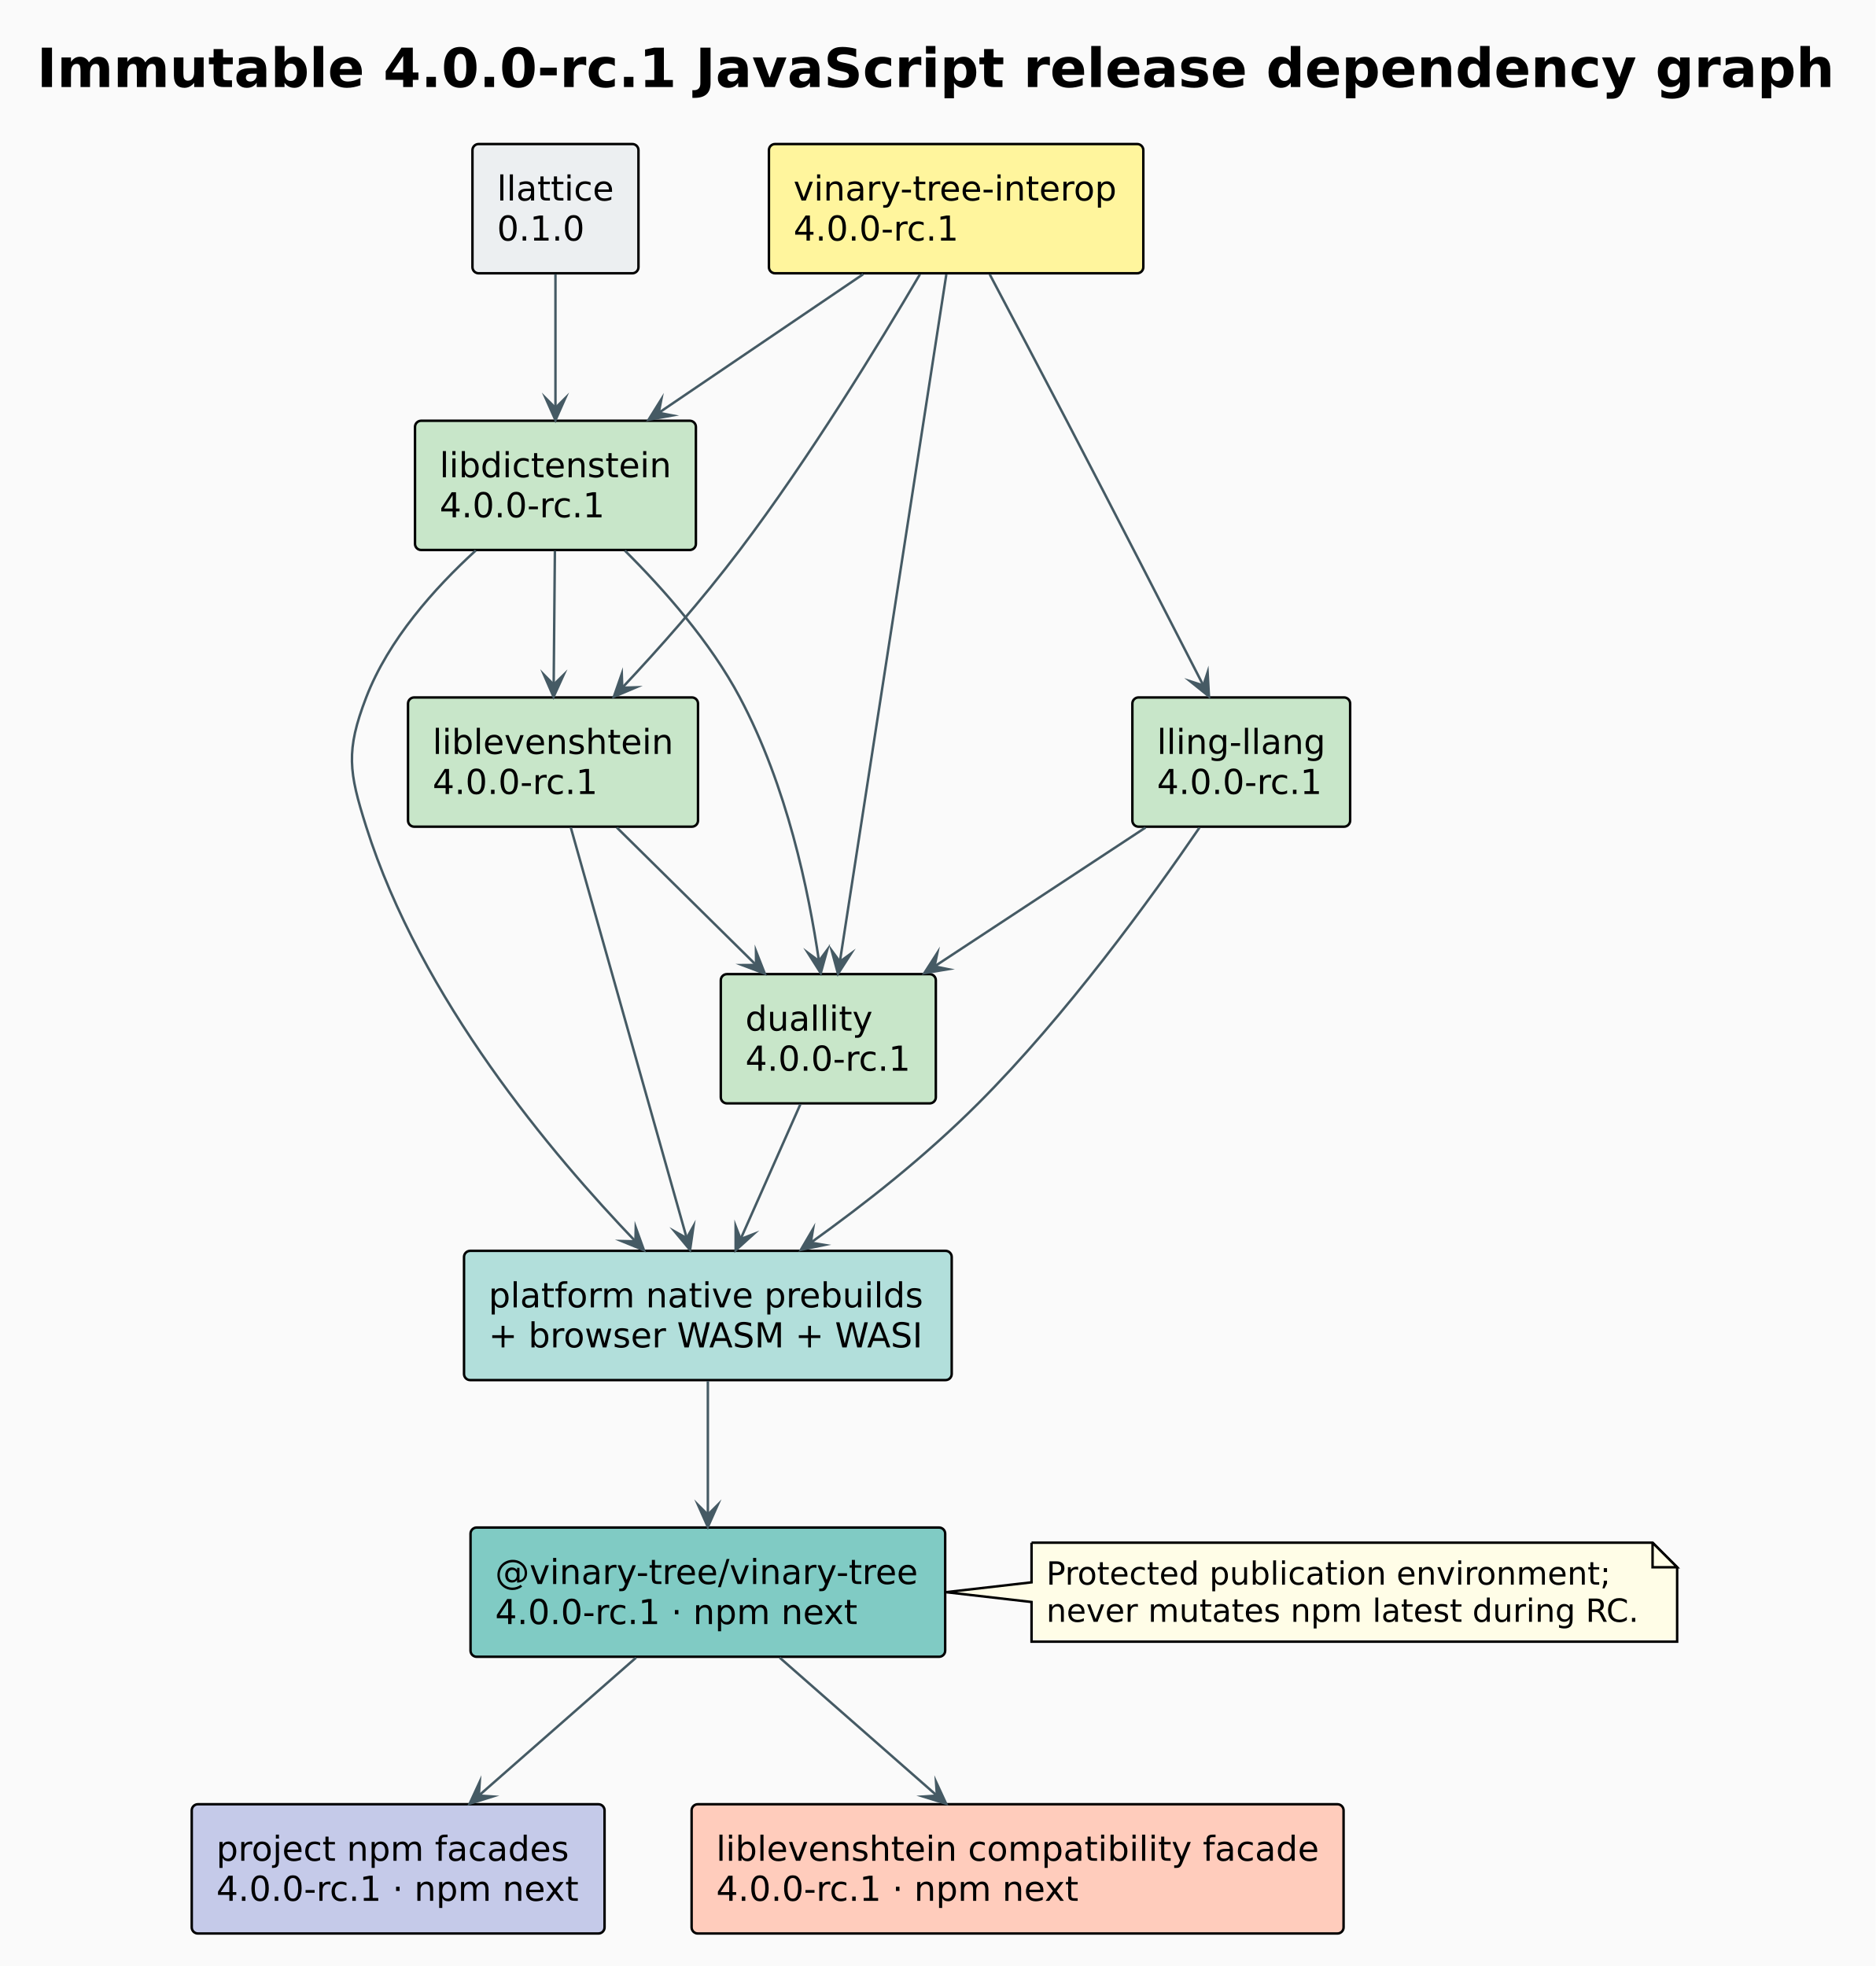
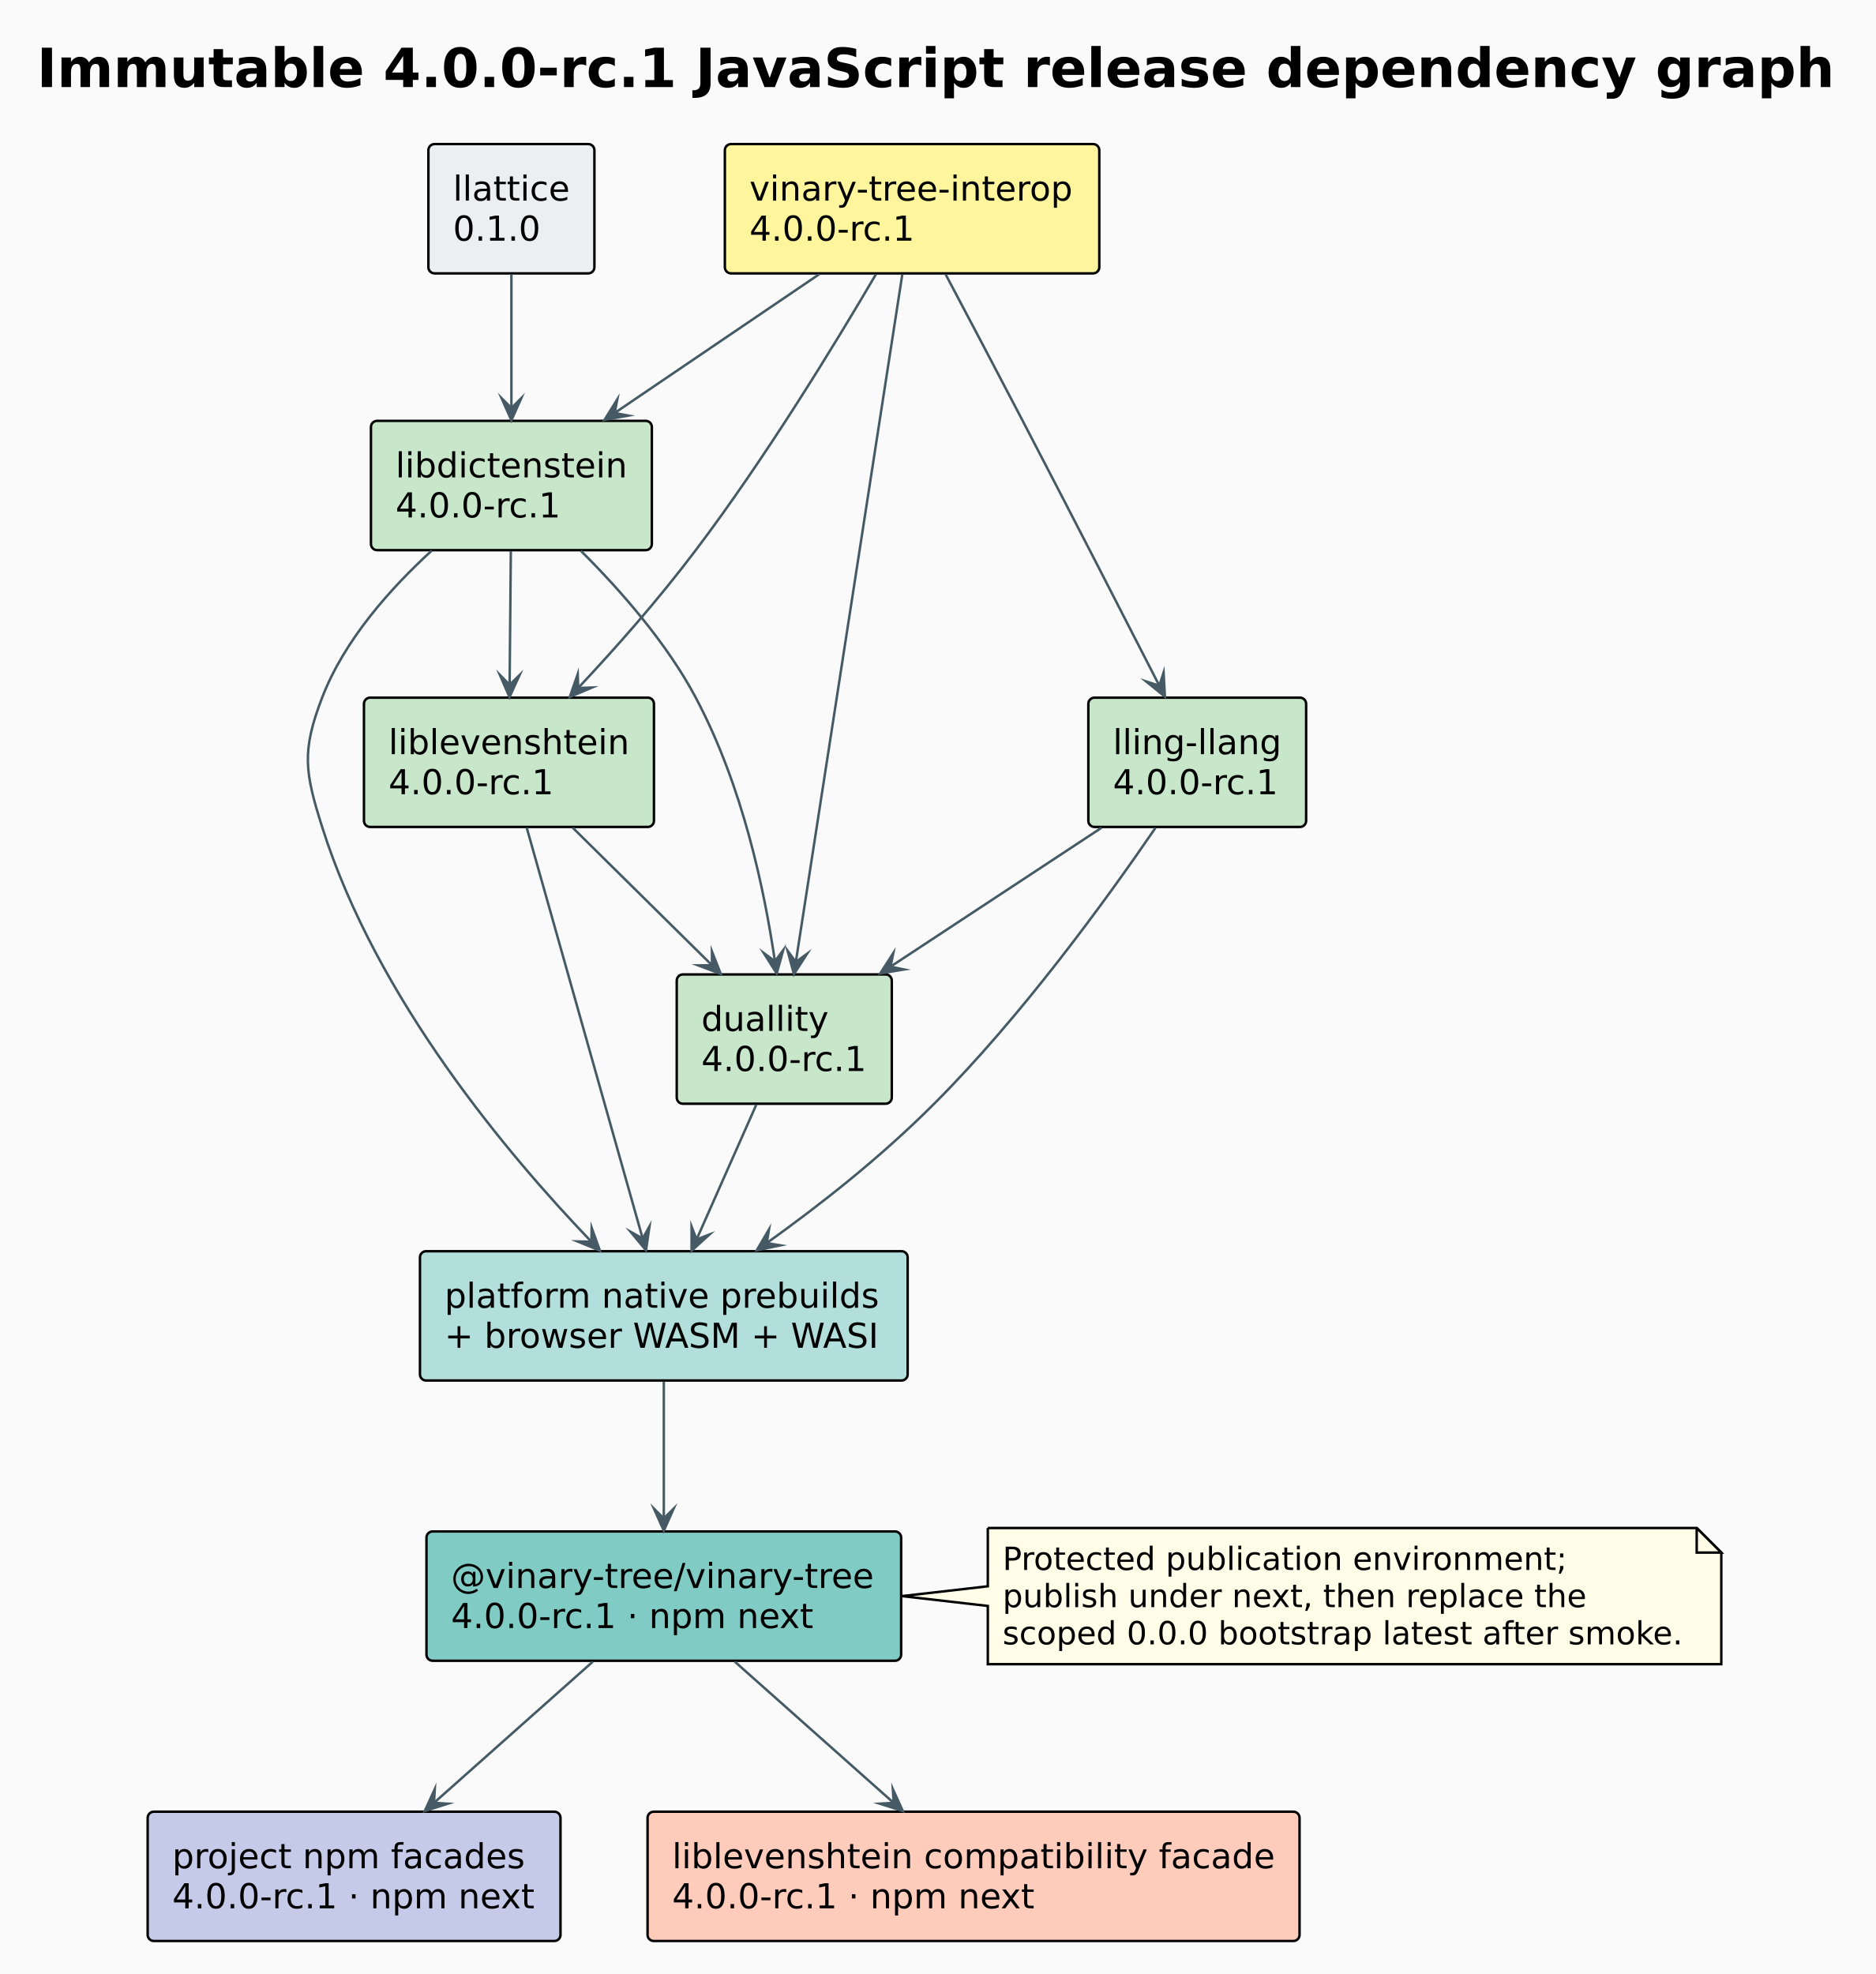
- <svg xmlns="http://www.w3.org/2000/svg" contentStyleType="text/css" data-diagram-type="DESCRIPTION" height="800px" preserveAspectRatio="none" style="width:763px;height:800px;background:#FAFAFA;" version="1.1" viewBox="0 0 763 800" width="763px" zoomAndPan="magnify">
+ <svg xmlns="http://www.w3.org/2000/svg" contentStyleType="text/css" data-diagram-type="DESCRIPTION" height="803px" preserveAspectRatio="none" style="width:763px;height:803px;background:#FAFAFA;" version="1.1" viewBox="0 0 763 803" width="763px" zoomAndPan="magnify">
  <defs />
  <g>
-     <rect fill="#FAFAFA" height="800" style="stroke:none;stroke-width:1;" width="763" x="0" y="0" />
+     <rect fill="#FAFAFA" height="803" style="stroke:none;stroke-width:1;" width="763" x="0" y="0" />
    <g class="title" data-source-line="6">
      <text fill="#000000" font-family="DejaVu Sans" font-size="22" font-weight="700" lengthAdjust="spacing" textLength="731.307" x="15" y="35.421">Immutable 4.0.0-rc.1 JavaScript release dependency graph</text>
    </g>
    <g class="entity" data-qualified-name="lattice" data-source-line="8" id="ent0001">
-       <rect fill="#ECEFF1" height="52.594" rx="2.5" ry="2.5" style="stroke:#000000;stroke-width:1;" width="67.537" x="192.204" y="58.609" />
-       <text fill="#000000" font-family="DejaVu Sans" font-size="14" lengthAdjust="spacing" textLength="47.537" x="202.204" y="81.605">llattice</text>
-       <text fill="#000000" font-family="DejaVu Sans" font-size="14" lengthAdjust="spacing" textLength="35.622" x="202.204" y="97.901">0.1.0</text>
+       <rect fill="#ECEFF1" height="52.594" rx="2.5" ry="2.5" style="stroke:#000000;stroke-width:1;" width="67.537" x="174.273" y="58.609" />
+       <text fill="#000000" font-family="DejaVu Sans" font-size="14" lengthAdjust="spacing" textLength="47.537" x="184.273" y="81.605">llattice</text>
+       <text fill="#000000" font-family="DejaVu Sans" font-size="14" lengthAdjust="spacing" textLength="35.622" x="184.273" y="97.901">0.1.0</text>
    </g>
    <g class="entity" data-qualified-name="interop" data-source-line="9" id="ent0002">
-       <rect fill="#FFF59D" height="52.594" rx="2.5" ry="2.5" style="stroke:#000000;stroke-width:1;" width="152.316" x="312.814" y="58.609" />
-       <text fill="#000000" font-family="DejaVu Sans" font-size="14" lengthAdjust="spacing" textLength="132.316" x="322.814" y="81.605">vinary-tree-interop</text>
-       <text fill="#000000" font-family="DejaVu Sans" font-size="14" lengthAdjust="spacing" textLength="67.484" x="322.814" y="97.901">4.0.0-rc.1</text>
+       <rect fill="#FFF59D" height="52.594" rx="2.5" ry="2.5" style="stroke:#000000;stroke-width:1;" width="152.316" x="294.883" y="58.609" />
+       <text fill="#000000" font-family="DejaVu Sans" font-size="14" lengthAdjust="spacing" textLength="132.316" x="304.883" y="81.605">vinary-tree-interop</text>
+       <text fill="#000000" font-family="DejaVu Sans" font-size="14" lengthAdjust="spacing" textLength="67.484" x="304.883" y="97.901">4.0.0-rc.1</text>
    </g>
    <g class="entity" data-qualified-name="dict" data-source-line="10" id="ent0003">
-       <rect fill="#C8E6C9" height="52.594" rx="2.5" ry="2.5" style="stroke:#000000;stroke-width:1;" width="114.274" x="168.834" y="171.209" />
-       <text fill="#000000" font-family="DejaVu Sans" font-size="14" lengthAdjust="spacing" textLength="94.274" x="178.834" y="194.204">libdictenstein</text>
-       <text fill="#000000" font-family="DejaVu Sans" font-size="14" lengthAdjust="spacing" textLength="67.484" x="178.834" y="210.501">4.0.0-rc.1</text>
+       <rect fill="#C8E6C9" height="52.594" rx="2.5" ry="2.5" style="stroke:#000000;stroke-width:1;" width="114.274" x="150.903" y="171.199" />
+       <text fill="#000000" font-family="DejaVu Sans" font-size="14" lengthAdjust="spacing" textLength="94.274" x="160.903" y="194.195">libdictenstein</text>
+       <text fill="#000000" font-family="DejaVu Sans" font-size="14" lengthAdjust="spacing" textLength="67.484" x="160.903" y="210.491">4.0.0-rc.1</text>
    </g>
    <g class="entity" data-qualified-name="lev" data-source-line="11" id="ent0004">
-       <rect fill="#C8E6C9" height="52.594" rx="2.5" ry="2.5" style="stroke:#000000;stroke-width:1;" width="117.973" x="165.994" y="283.799" />
-       <text fill="#000000" font-family="DejaVu Sans" font-size="14" lengthAdjust="spacing" textLength="97.973" x="175.994" y="306.795">liblevenshtein</text>
-       <text fill="#000000" font-family="DejaVu Sans" font-size="14" lengthAdjust="spacing" textLength="67.484" x="175.994" y="323.091">4.0.0-rc.1</text>
+       <rect fill="#C8E6C9" height="52.594" rx="2.5" ry="2.5" style="stroke:#000000;stroke-width:1;" width="117.973" x="148.063" y="283.799" />
+       <text fill="#000000" font-family="DejaVu Sans" font-size="14" lengthAdjust="spacing" textLength="97.973" x="158.063" y="306.795">liblevenshtein</text>
+       <text fill="#000000" font-family="DejaVu Sans" font-size="14" lengthAdjust="spacing" textLength="67.484" x="158.063" y="323.091">4.0.0-rc.1</text>
    </g>
    <g class="entity" data-qualified-name="lling" data-source-line="12" id="ent0005">
-       <rect fill="#C8E6C9" height="52.594" rx="2.5" ry="2.5" style="stroke:#000000;stroke-width:1;" width="88.599" x="460.674" y="283.799" />
-       <text fill="#000000" font-family="DejaVu Sans" font-size="14" lengthAdjust="spacing" textLength="68.599" x="470.674" y="306.795">lling-llang</text>
-       <text fill="#000000" font-family="DejaVu Sans" font-size="14" lengthAdjust="spacing" textLength="67.484" x="470.674" y="323.091">4.0.0-rc.1</text>
+       <rect fill="#C8E6C9" height="52.594" rx="2.5" ry="2.5" style="stroke:#000000;stroke-width:1;" width="88.599" x="442.743" y="283.799" />
+       <text fill="#000000" font-family="DejaVu Sans" font-size="14" lengthAdjust="spacing" textLength="68.599" x="452.743" y="306.795">lling-llang</text>
+       <text fill="#000000" font-family="DejaVu Sans" font-size="14" lengthAdjust="spacing" textLength="67.484" x="452.743" y="323.091">4.0.0-rc.1</text>
    </g>
    <g class="entity" data-qualified-name="dual" data-source-line="13" id="ent0006">
-       <rect fill="#C8E6C9" height="52.594" rx="2.5" ry="2.5" style="stroke:#000000;stroke-width:1;" width="87.484" x="293.234" y="396.389" />
-       <text fill="#000000" font-family="DejaVu Sans" font-size="14" lengthAdjust="spacing" textLength="51.782" x="303.234" y="419.385">duallity</text>
-       <text fill="#000000" font-family="DejaVu Sans" font-size="14" lengthAdjust="spacing" textLength="67.484" x="303.234" y="435.681">4.0.0-rc.1</text>
+       <rect fill="#C8E6C9" height="52.594" rx="2.5" ry="2.5" style="stroke:#000000;stroke-width:1;" width="87.484" x="275.303" y="396.389" />
+       <text fill="#000000" font-family="DejaVu Sans" font-size="14" lengthAdjust="spacing" textLength="51.782" x="285.303" y="419.385">duallity</text>
+       <text fill="#000000" font-family="DejaVu Sans" font-size="14" lengthAdjust="spacing" textLength="67.484" x="285.303" y="435.681">4.0.0-rc.1</text>
    </g>
    <g class="entity" data-qualified-name="artifacts" data-source-line="14" id="ent0007">
-       <rect fill="#B2DFDB" height="52.594" rx="2.5" ry="2.5" style="stroke:#000000;stroke-width:1;" width="198.404" x="188.774" y="508.989" />
-       <text fill="#000000" font-family="DejaVu Sans" font-size="14" lengthAdjust="spacing" textLength="177.338" x="198.774" y="531.985">platform native prebuilds</text>
-       <text fill="#000000" font-family="DejaVu Sans" font-size="14" lengthAdjust="spacing" textLength="178.404" x="198.774" y="548.281">+ browser WASM + WASI</text>
+       <rect fill="#B2DFDB" height="52.594" rx="2.5" ry="2.5" style="stroke:#000000;stroke-width:1;" width="198.404" x="170.843" y="508.979" />
+       <text fill="#000000" font-family="DejaVu Sans" font-size="14" lengthAdjust="spacing" textLength="177.338" x="180.843" y="531.975">platform native prebuilds</text>
+       <text fill="#000000" font-family="DejaVu Sans" font-size="14" lengthAdjust="spacing" textLength="178.404" x="180.843" y="548.271">+ browser WASM + WASI</text>
    </g>
    <g class="entity" data-qualified-name="runtime" data-source-line="15" id="ent0008">
-       <rect fill="#80CBC4" height="52.594" rx="2.5" ry="2.5" style="stroke:#000000;stroke-width:1;" width="193.1" x="191.424" y="621.579" />
-       <text fill="#000000" font-family="DejaVu Sans" font-size="14" lengthAdjust="spacing" textLength="173.1" x="201.424" y="644.574">@vinary-tree/vinary-tree</text>
-       <text fill="#000000" font-family="DejaVu Sans" font-size="14" lengthAdjust="spacing" textLength="147.943" x="201.424" y="660.871">4.0.0-rc.1 · npm next</text>
+       <rect fill="#80CBC4" height="52.594" rx="2.5" ry="2.5" style="stroke:#000000;stroke-width:1;" width="193.1" x="173.493" y="622.979" />
+       <text fill="#000000" font-family="DejaVu Sans" font-size="14" lengthAdjust="spacing" textLength="173.1" x="183.493" y="645.975">@vinary-tree/vinary-tree</text>
+       <text fill="#000000" font-family="DejaVu Sans" font-size="14" lengthAdjust="spacing" textLength="147.943" x="183.493" y="662.271">4.0.0-rc.1 · npm next</text>
    </g>
    <g class="entity" data-qualified-name="facades" data-source-line="16" id="ent0009">
-       <rect fill="#C5CAE9" height="52.594" rx="2.5" ry="2.5" style="stroke:#000000;stroke-width:1;" width="167.943" x="78.004" y="734.179" />
-       <text fill="#000000" font-family="DejaVu Sans" font-size="14" lengthAdjust="spacing" textLength="143.773" x="88.004" y="757.174">project npm facades</text>
-       <text fill="#000000" font-family="DejaVu Sans" font-size="14" lengthAdjust="spacing" textLength="147.943" x="88.004" y="773.471">4.0.0-rc.1 · npm next</text>
+       <rect fill="#C5CAE9" height="52.594" rx="2.5" ry="2.5" style="stroke:#000000;stroke-width:1;" width="167.943" x="60.073" y="736.979" />
+       <text fill="#000000" font-family="DejaVu Sans" font-size="14" lengthAdjust="spacing" textLength="143.773" x="70.073" y="759.975">project npm facades</text>
+       <text fill="#000000" font-family="DejaVu Sans" font-size="14" lengthAdjust="spacing" textLength="147.943" x="70.073" y="776.271">4.0.0-rc.1 · npm next</text>
    </g>
    <g class="entity" data-qualified-name="legacy" data-source-line="17" id="ent0010">
-       <rect fill="#FFCCBC" height="52.594" rx="2.5" ry="2.5" style="stroke:#000000;stroke-width:1;" width="265.232" x="281.364" y="734.179" />
-       <text fill="#000000" font-family="DejaVu Sans" font-size="14" lengthAdjust="spacing" textLength="245.232" x="291.364" y="757.174">liblevenshtein compatibility facade</text>
-       <text fill="#000000" font-family="DejaVu Sans" font-size="14" lengthAdjust="spacing" textLength="147.943" x="291.364" y="773.471">4.0.0-rc.1 · npm next</text>
+       <rect fill="#FFCCBC" height="52.594" rx="2.5" ry="2.5" style="stroke:#000000;stroke-width:1;" width="265.232" x="263.433" y="736.979" />
+       <text fill="#000000" font-family="DejaVu Sans" font-size="14" lengthAdjust="spacing" textLength="245.232" x="273.433" y="759.975">liblevenshtein compatibility facade</text>
+       <text fill="#000000" font-family="DejaVu Sans" font-size="14" lengthAdjust="spacing" textLength="147.943" x="273.433" y="776.271">4.0.0-rc.1 · npm next</text>
    </g>
    <g class="entity" data-qualified-name="GMN27" data-source-line="37" id="ent0028">
-       <path d="M419.654,627.749 L419.654,643.879 L384.804,647.879 L419.654,651.879 L419.654,668.015 A0,0 0 0 0 419.654,668.015 L682.303,668.015 A0,0 0 0 0 682.303,668.015 L682.303,637.749 L672.303,627.749 L419.654,627.749 A0,0 0 0 0 419.654,627.749" fill="#FFFDE7" style="stroke:#000000;stroke-width:1;" />
-       <path d="M672.303,627.749 L672.303,637.749 L682.303,637.749 L672.303,627.749" fill="#FFFDE7" style="stroke:#000000;stroke-width:1;" />
-       <text fill="#000000" font-family="DejaVu Sans" font-size="13" lengthAdjust="spacing" textLength="230.433" x="425.654" y="644.816">Protected publication environment;</text>
-       <text fill="#000000" font-family="DejaVu Sans" font-size="13" lengthAdjust="spacing" textLength="241.649" x="425.654" y="659.949">never mutates npm latest during RC.</text>
+       <path d="M401.853,621.579 L401.853,645.279 L366.913,649.279 L401.853,653.279 L401.853,676.978 A0,0 0 0 0 401.853,676.978 L700.233,676.978 A0,0 0 0 0 700.233,676.978 L700.233,631.579 L690.233,621.579 L401.853,621.579 A0,0 0 0 0 401.853,621.579" fill="#FFFDE7" style="stroke:#000000;stroke-width:1;" />
+       <path d="M690.233,621.579 L690.233,631.579 L700.233,631.579 L690.233,621.579" fill="#FFFDE7" style="stroke:#000000;stroke-width:1;" />
+       <text fill="#000000" font-family="DejaVu Sans" font-size="13" lengthAdjust="spacing" textLength="230.433" x="407.853" y="638.646">Protected publication environment;</text>
+       <text fill="#000000" font-family="DejaVu Sans" font-size="13" lengthAdjust="spacing" textLength="238.101" x="407.853" y="653.779">publish under next, then replace the</text>
+       <text fill="#000000" font-family="DejaVu Sans" font-size="13" lengthAdjust="spacing" textLength="277.38" x="407.853" y="668.912">scoped 0.0.0 bootstrap latest after smoke.</text>
    </g>
    <g class="link" data-entity-1="ent0001" data-entity-2="ent0003" data-link-type="dependency" data-source-line="19" id="lnk11">
-       <path d="M225.974,111.559 C225.974,129.429 225.974,148.159 225.974,165.989" fill="none" id="lattice-to-dict" style="stroke:#455A64;stroke-width:1;" />
-       <polygon fill="#455A64" points="225.974,170.989,229.974,161.989,225.974,165.989,221.974,161.989,225.974,170.989" style="stroke:#455A64;stroke-width:1;stroke-linejoin:miter;stroke-miterlimit:10;" />
+       <path d="M208.043,111.559 C208.043,129.419 208.043,148.149 208.043,165.989" fill="none" id="lattice-to-dict" style="stroke:#455A64;stroke-width:1;" />
+       <polygon fill="#455A64" points="208.043,170.989,212.043,161.989,208.043,165.989,204.043,161.989,208.043,170.989" style="stroke:#455A64;stroke-width:1;stroke-linejoin:miter;stroke-miterlimit:10;" />
    </g>
    <g class="link" data-entity-1="ent0002" data-entity-2="ent0003" data-link-type="dependency" data-source-line="20" id="lnk12">
-       <path d="M351.174,111.559 C324.934,129.359 294.252,150.183 267.992,167.993" fill="none" id="interop-to-dict" style="stroke:#455A64;stroke-width:1;" />
-       <polygon fill="#455A64" points="263.854,170.799,273.548,169.058,267.992,167.993,269.057,162.437,263.854,170.799" style="stroke:#455A64;stroke-width:1;stroke-linejoin:miter;stroke-miterlimit:10;" />
+       <path d="M333.243,111.559 C307.003,129.359 276.321,150.172 250.061,167.992" fill="none" id="interop-to-dict" style="stroke:#455A64;stroke-width:1;" />
+       <polygon fill="#455A64" points="245.923,170.799,255.617,169.056,250.061,167.992,251.125,162.436,245.923,170.799" style="stroke:#455A64;stroke-width:1;stroke-linejoin:miter;stroke-miterlimit:10;" />
    </g>
    <g class="link" data-entity-1="ent0002" data-entity-2="ent0004" data-link-type="dependency" data-source-line="21" id="lnk13">
-       <path d="M374.244,111.629 C357.634,139.959 329.254,186.439 300.974,223.799 C285.054,244.829 268.584,263.392 253.143,279.862" fill="none" id="interop-to-lev" style="stroke:#455A64;stroke-width:1;" />
-       <polygon fill="#455A64" points="249.724,283.509,258.797,279.679,253.143,279.862,252.961,274.208,249.724,283.509" style="stroke:#455A64;stroke-width:1;stroke-linejoin:miter;stroke-miterlimit:10;" />
+       <path d="M356.313,111.629 C339.703,139.949 311.323,186.429 283.043,223.799 C267.123,244.829 250.652,263.381 235.212,279.861" fill="none" id="interop-to-lev" style="stroke:#455A64;stroke-width:1;" />
+       <polygon fill="#455A64" points="231.793,283.509,240.866,279.676,235.212,279.861,235.028,274.207,231.793,283.509" style="stroke:#455A64;stroke-width:1;stroke-linejoin:miter;stroke-miterlimit:10;" />
    </g>
    <g class="link" data-entity-1="ent0002" data-entity-2="ent0005" data-link-type="dependency" data-source-line="22" id="lnk14">
-       <path d="M402.634,111.629 C411.584,128.539 423.524,151.159 433.974,171.209 C454.324,210.249 475.365,251.219 489.555,278.939" fill="none" id="interop-to-lling" style="stroke:#455A64;stroke-width:1;" />
-       <polygon fill="#455A64" points="491.834,283.389,491.293,273.555,489.555,278.939,484.172,277.201,491.834,283.389" style="stroke:#455A64;stroke-width:1;stroke-linejoin:miter;stroke-miterlimit:10;" />
+       <path d="M384.703,111.629 C393.653,128.529 405.593,151.159 416.043,171.199 C436.393,210.239 457.436,251.208 471.626,278.938" fill="none" id="interop-to-lling" style="stroke:#455A64;stroke-width:1;" />
+       <polygon fill="#455A64" points="473.903,283.389,473.364,273.555,471.626,278.938,466.243,277.2,473.903,283.389" style="stroke:#455A64;stroke-width:1;stroke-linejoin:miter;stroke-miterlimit:10;" />
    </g>
    <g class="link" data-entity-1="ent0002" data-entity-2="ent0006" data-link-type="dependency" data-source-line="23" id="lnk15">
-       <path d="M384.984,111.699 C375.274,174.359 351.319,329.058 341.679,391.328" fill="none" id="interop-to-dual" style="stroke:#455A64;stroke-width:1;" />
-       <polygon fill="#455A64" points="340.914,396.269,346.244,387.987,341.679,391.328,338.338,386.763,340.914,396.269" style="stroke:#455A64;stroke-width:1;stroke-linejoin:miter;stroke-miterlimit:10;" />
+       <path d="M367.053,111.699 C357.343,174.349 333.388,329.058 323.748,391.328" fill="none" id="interop-to-dual" style="stroke:#455A64;stroke-width:1;" />
+       <polygon fill="#455A64" points="322.983,396.269,328.313,387.987,323.748,391.328,320.407,386.763,322.983,396.269" style="stroke:#455A64;stroke-width:1;stroke-linejoin:miter;stroke-miterlimit:10;" />
    </g>
    <g class="link" data-entity-1="ent0003" data-entity-2="ent0004" data-link-type="dependency" data-source-line="24" id="lnk16">
-       <path d="M225.744,224.149 C225.584,242.019 225.409,260.75 225.249,278.59" fill="none" id="dict-to-lev" style="stroke:#455A64;stroke-width:1;" />
-       <polygon fill="#455A64" points="225.204,283.589,229.284,274.626,225.249,278.59,221.285,274.554,225.204,283.589" style="stroke:#455A64;stroke-width:1;stroke-linejoin:miter;stroke-miterlimit:10;" />
+       <path d="M207.813,224.149 C207.653,242.019 207.478,260.75 207.318,278.58" fill="none" id="dict-to-lev" style="stroke:#455A64;stroke-width:1;" />
+       <polygon fill="#455A64" points="207.273,283.579,211.354,274.616,207.318,278.58,203.354,274.544,207.273,283.579" style="stroke:#455A64;stroke-width:1;stroke-linejoin:miter;stroke-miterlimit:10;" />
    </g>
    <g class="link" data-entity-1="ent0003" data-entity-2="ent0006" data-link-type="dependency" data-source-line="25" id="lnk17">
-       <path d="M254.224,224.069 C270.094,239.849 289.044,261.339 300.974,283.799 C320.244,320.069 328.934,362.333 333.174,391.053" fill="none" id="dict-to-dual" style="stroke:#455A64;stroke-width:1;" />
-       <polygon fill="#455A64" points="333.904,395.999,336.546,386.512,333.174,391.053,328.632,387.68,333.904,395.999" style="stroke:#455A64;stroke-width:1;stroke-linejoin:miter;stroke-miterlimit:10;" />
+       <path d="M236.293,224.059 C252.163,239.849 271.113,261.329 283.043,283.799 C302.313,320.069 311.003,362.333 315.243,391.043" fill="none" id="dict-to-dual" style="stroke:#455A64;stroke-width:1;" />
+       <polygon fill="#455A64" points="315.973,395.989,318.616,386.502,315.243,391.043,310.701,387.67,315.973,395.989" style="stroke:#455A64;stroke-width:1;stroke-linejoin:miter;stroke-miterlimit:10;" />
    </g>
    <g class="link" data-entity-1="ent0004" data-entity-2="ent0006" data-link-type="dependency" data-source-line="26" id="lnk18">
-       <path d="M250.954,336.749 C269.044,354.619 289.516,374.827 307.586,392.667" fill="none" id="lev-to-dual" style="stroke:#455A64;stroke-width:1;" />
-       <polygon fill="#455A64" points="311.144,396.179,307.55,387.01,307.586,392.667,301.929,392.703,311.144,396.179" style="stroke:#455A64;stroke-width:1;stroke-linejoin:miter;stroke-miterlimit:10;" />
+       <path d="M233.023,336.739 C251.113,354.609 271.585,374.827 289.655,392.667" fill="none" id="lev-to-dual" style="stroke:#455A64;stroke-width:1;" />
+       <polygon fill="#455A64" points="293.213,396.179,289.619,387.01,289.655,392.667,283.998,392.703,293.213,396.179" style="stroke:#455A64;stroke-width:1;stroke-linejoin:miter;stroke-miterlimit:10;" />
    </g>
    <g class="link" data-entity-1="ent0005" data-entity-2="ent0006" data-link-type="dependency" data-source-line="27" id="lnk19">
-       <path d="M466.014,336.749 C438.964,354.549 407.26,375.419 380.2,393.239" fill="none" id="lling-to-dual" style="stroke:#455A64;stroke-width:1;" />
-       <polygon fill="#455A64" points="376.024,395.989,385.74,394.38,380.2,393.239,381.34,387.699,376.024,395.989" style="stroke:#455A64;stroke-width:1;stroke-linejoin:miter;stroke-miterlimit:10;" />
+       <path d="M448.083,336.739 C421.033,354.549 389.33,375.421 362.27,393.231" fill="none" id="lling-to-dual" style="stroke:#455A64;stroke-width:1;" />
+       <polygon fill="#455A64" points="358.093,395.979,367.81,394.373,362.27,393.231,363.412,387.69,358.093,395.979" style="stroke:#455A64;stroke-width:1;stroke-linejoin:miter;stroke-miterlimit:10;" />
    </g>
    <g class="link" data-entity-1="ent0003" data-entity-2="ent0007" data-link-type="dependency" data-source-line="28" id="lnk20">
-       <path d="M193.554,223.999 C176.794,239.309 157.994,260.339 148.974,283.799 C140.584,305.619 141.934,314.109 148.974,336.389 C171.184,406.649 224.814,469.97 258.514,505.12" fill="none" id="dict-to-artifacts" style="stroke:#455A64;stroke-width:1;" />
-       <polygon fill="#455A64" points="261.974,508.729,258.633,499.465,258.514,505.12,252.858,505.001,261.974,508.729" style="stroke:#455A64;stroke-width:1;stroke-linejoin:miter;stroke-miterlimit:10;" />
+       <path d="M175.623,223.999 C158.863,239.309 140.063,260.339 131.043,283.799 C122.653,305.609 124.003,314.099 131.043,336.389 C153.253,406.649 206.883,469.97 240.583,505.12" fill="none" id="dict-to-artifacts" style="stroke:#455A64;stroke-width:1;" />
+       <polygon fill="#455A64" points="244.043,508.729,240.702,499.465,240.583,505.12,234.928,505.001,244.043,508.729" style="stroke:#455A64;stroke-width:1;stroke-linejoin:miter;stroke-miterlimit:10;" />
    </g>
    <g class="link" data-entity-1="ent0004" data-entity-2="ent0007" data-link-type="dependency" data-source-line="29" id="lnk21">
-       <path d="M232.204,336.699 C244.324,379.639 267.245,460.857 279.375,503.827" fill="none" id="lev-to-artifacts" style="stroke:#455A64;stroke-width:1;" />
-       <polygon fill="#455A64" points="280.734,508.639,282.138,498.891,279.375,503.827,274.439,501.065,280.734,508.639" style="stroke:#455A64;stroke-width:1;stroke-linejoin:miter;stroke-miterlimit:10;" />
+       <path d="M214.273,336.699 C226.393,379.629 249.315,460.858 261.445,503.817" fill="none" id="lev-to-artifacts" style="stroke:#455A64;stroke-width:1;" />
+       <polygon fill="#455A64" points="262.803,508.629,264.207,498.881,261.445,503.817,256.508,501.055,262.803,508.629" style="stroke:#455A64;stroke-width:1;stroke-linejoin:miter;stroke-miterlimit:10;" />
    </g>
    <g class="link" data-entity-1="ent0005" data-entity-2="ent0007" data-link-type="dependency" data-source-line="30" id="lnk22">
-       <path d="M487.964,336.799 C468.184,365.719 433.654,413.319 397.974,448.989 C375.844,471.109 352.015,489.763 329.856,505.673" fill="none" id="lling-to-artifacts" style="stroke:#455A64;stroke-width:1;" />
-       <polygon fill="#455A64" points="325.794,508.589,335.438,506.59,329.856,505.673,330.772,500.091,325.794,508.589" style="stroke:#455A64;stroke-width:1;stroke-linejoin:miter;stroke-miterlimit:10;" />
+       <path d="M470.033,336.789 C450.253,365.709 415.723,413.319 380.043,448.979 C357.913,471.109 334.085,489.763 311.925,505.673" fill="none" id="lling-to-artifacts" style="stroke:#455A64;stroke-width:1;" />
+       <polygon fill="#455A64" points="307.863,508.589,317.507,506.59,311.925,505.673,312.841,500.091,307.863,508.589" style="stroke:#455A64;stroke-width:1;stroke-linejoin:miter;stroke-miterlimit:10;" />
    </g>
    <g class="link" data-entity-1="ent0006" data-entity-2="ent0007" data-link-type="dependency" data-source-line="31" id="lnk23">
-       <path d="M325.614,449.339 C317.694,467.209 309.212,486.369 301.301,504.199" fill="none" id="dual-to-artifacts" style="stroke:#455A64;stroke-width:1;" />
-       <polygon fill="#455A64" points="299.274,508.769,306.58,502.165,301.301,504.199,299.267,498.921,299.274,508.769" style="stroke:#455A64;stroke-width:1;stroke-linejoin:miter;stroke-miterlimit:10;" />
+       <path d="M307.683,449.339 C299.763,467.199 291.28,486.358 283.37,504.199" fill="none" id="dual-to-artifacts" style="stroke:#455A64;stroke-width:1;" />
+       <polygon fill="#455A64" points="281.343,508.769,288.648,502.163,283.37,504.199,281.335,498.921,281.343,508.769" style="stroke:#455A64;stroke-width:1;stroke-linejoin:miter;stroke-miterlimit:10;" />
    </g>
    <g class="link" data-entity-1="ent0007" data-entity-2="ent0008" data-link-type="dependency" data-source-line="32" id="lnk24">
-       <path d="M287.974,561.939 C287.974,579.799 287.974,598.529 287.974,616.369" fill="none" id="artifacts-to-runtime" style="stroke:#455A64;stroke-width:1;" />
-       <polygon fill="#455A64" points="287.974,621.369,291.974,612.369,287.974,616.369,283.974,612.369,287.974,621.369" style="stroke:#455A64;stroke-width:1;stroke-linejoin:miter;stroke-miterlimit:10;" />
+       <path d="M270.043,561.979 C270.043,580.189 270.043,599.519 270.043,617.699" fill="none" id="artifacts-to-runtime" style="stroke:#455A64;stroke-width:1;" />
+       <polygon fill="#455A64" points="270.043,622.699,274.043,613.699,270.043,617.699,266.043,613.699,270.043,622.699" style="stroke:#455A64;stroke-width:1;stroke-linejoin:miter;stroke-miterlimit:10;" />
    </g>
    <g class="link" data-entity-1="ent0008" data-entity-2="ent0009" data-link-type="dependency" data-source-line="33" id="lnk25">
-       <path d="M258.754,674.529 C238.394,692.399 215.122,712.832 194.802,730.662" fill="none" id="runtime-to-facades" style="stroke:#455A64;stroke-width:1;" />
-       <polygon fill="#455A64" points="191.044,733.959,200.447,731.03,194.802,730.662,195.171,725.017,191.044,733.959" style="stroke:#455A64;stroke-width:1;stroke-linejoin:miter;stroke-miterlimit:10;" />
+       <path d="M241.133,675.969 C220.653,694.179 197.01,715.187 176.55,733.377" fill="none" id="runtime-to-facades" style="stroke:#455A64;stroke-width:1;" />
+       <polygon fill="#455A64" points="172.813,736.699,182.197,733.709,176.55,733.377,176.882,727.73,172.813,736.699" style="stroke:#455A64;stroke-width:1;stroke-linejoin:miter;stroke-miterlimit:10;" />
    </g>
    <g class="link" data-entity-1="ent0008" data-entity-2="ent0010" data-link-type="dependency" data-source-line="34" id="lnk26">
-       <path d="M317.204,674.529 C337.554,692.399 360.836,712.832 381.156,730.662" fill="none" id="runtime-to-legacy" style="stroke:#455A64;stroke-width:1;" />
-       <polygon fill="#455A64" points="384.914,733.959,380.787,725.017,381.156,730.662,375.511,731.03,384.914,733.959" style="stroke:#455A64;stroke-width:1;stroke-linejoin:miter;stroke-miterlimit:10;" />
+       <path d="M298.953,675.969 C319.443,694.179 343.077,715.187 363.537,733.377" fill="none" id="runtime-to-legacy" style="stroke:#455A64;stroke-width:1;" />
+       <polygon fill="#455A64" points="367.273,736.699,363.205,727.73,363.537,733.377,357.889,733.709,367.273,736.699" style="stroke:#455A64;stroke-width:1;stroke-linejoin:miter;stroke-miterlimit:10;" />
    </g>
  </g>
</svg>
